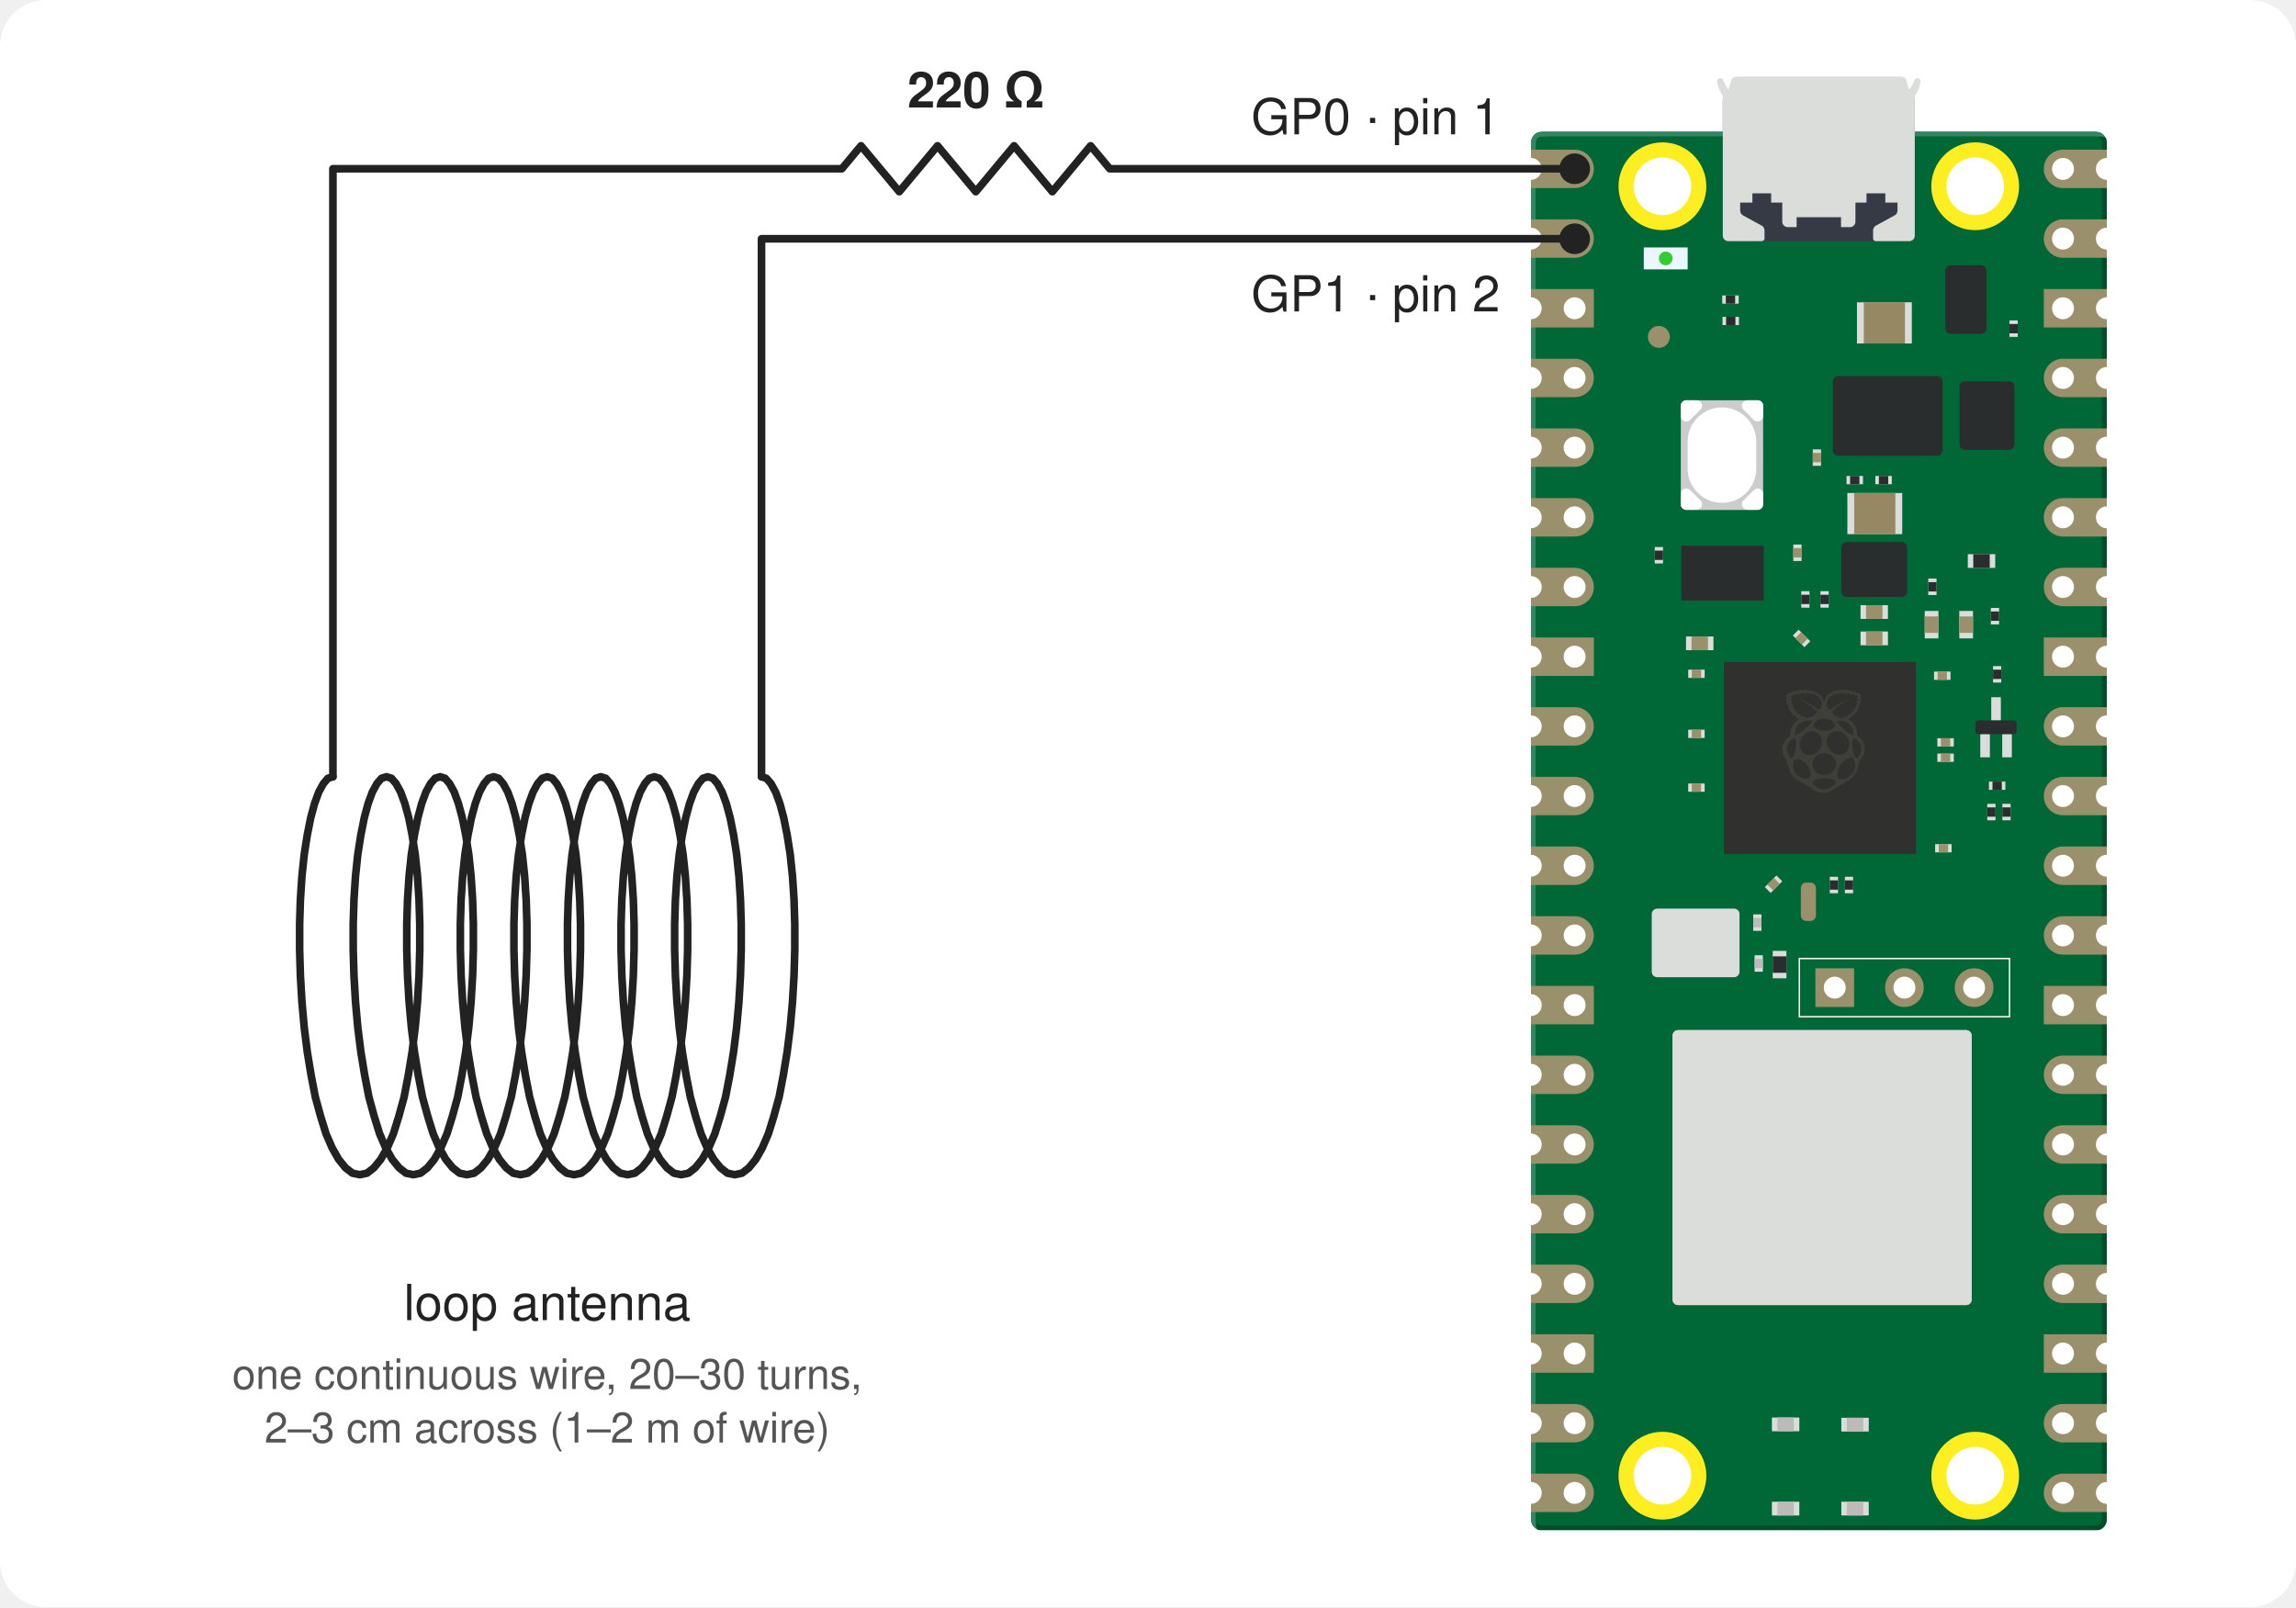
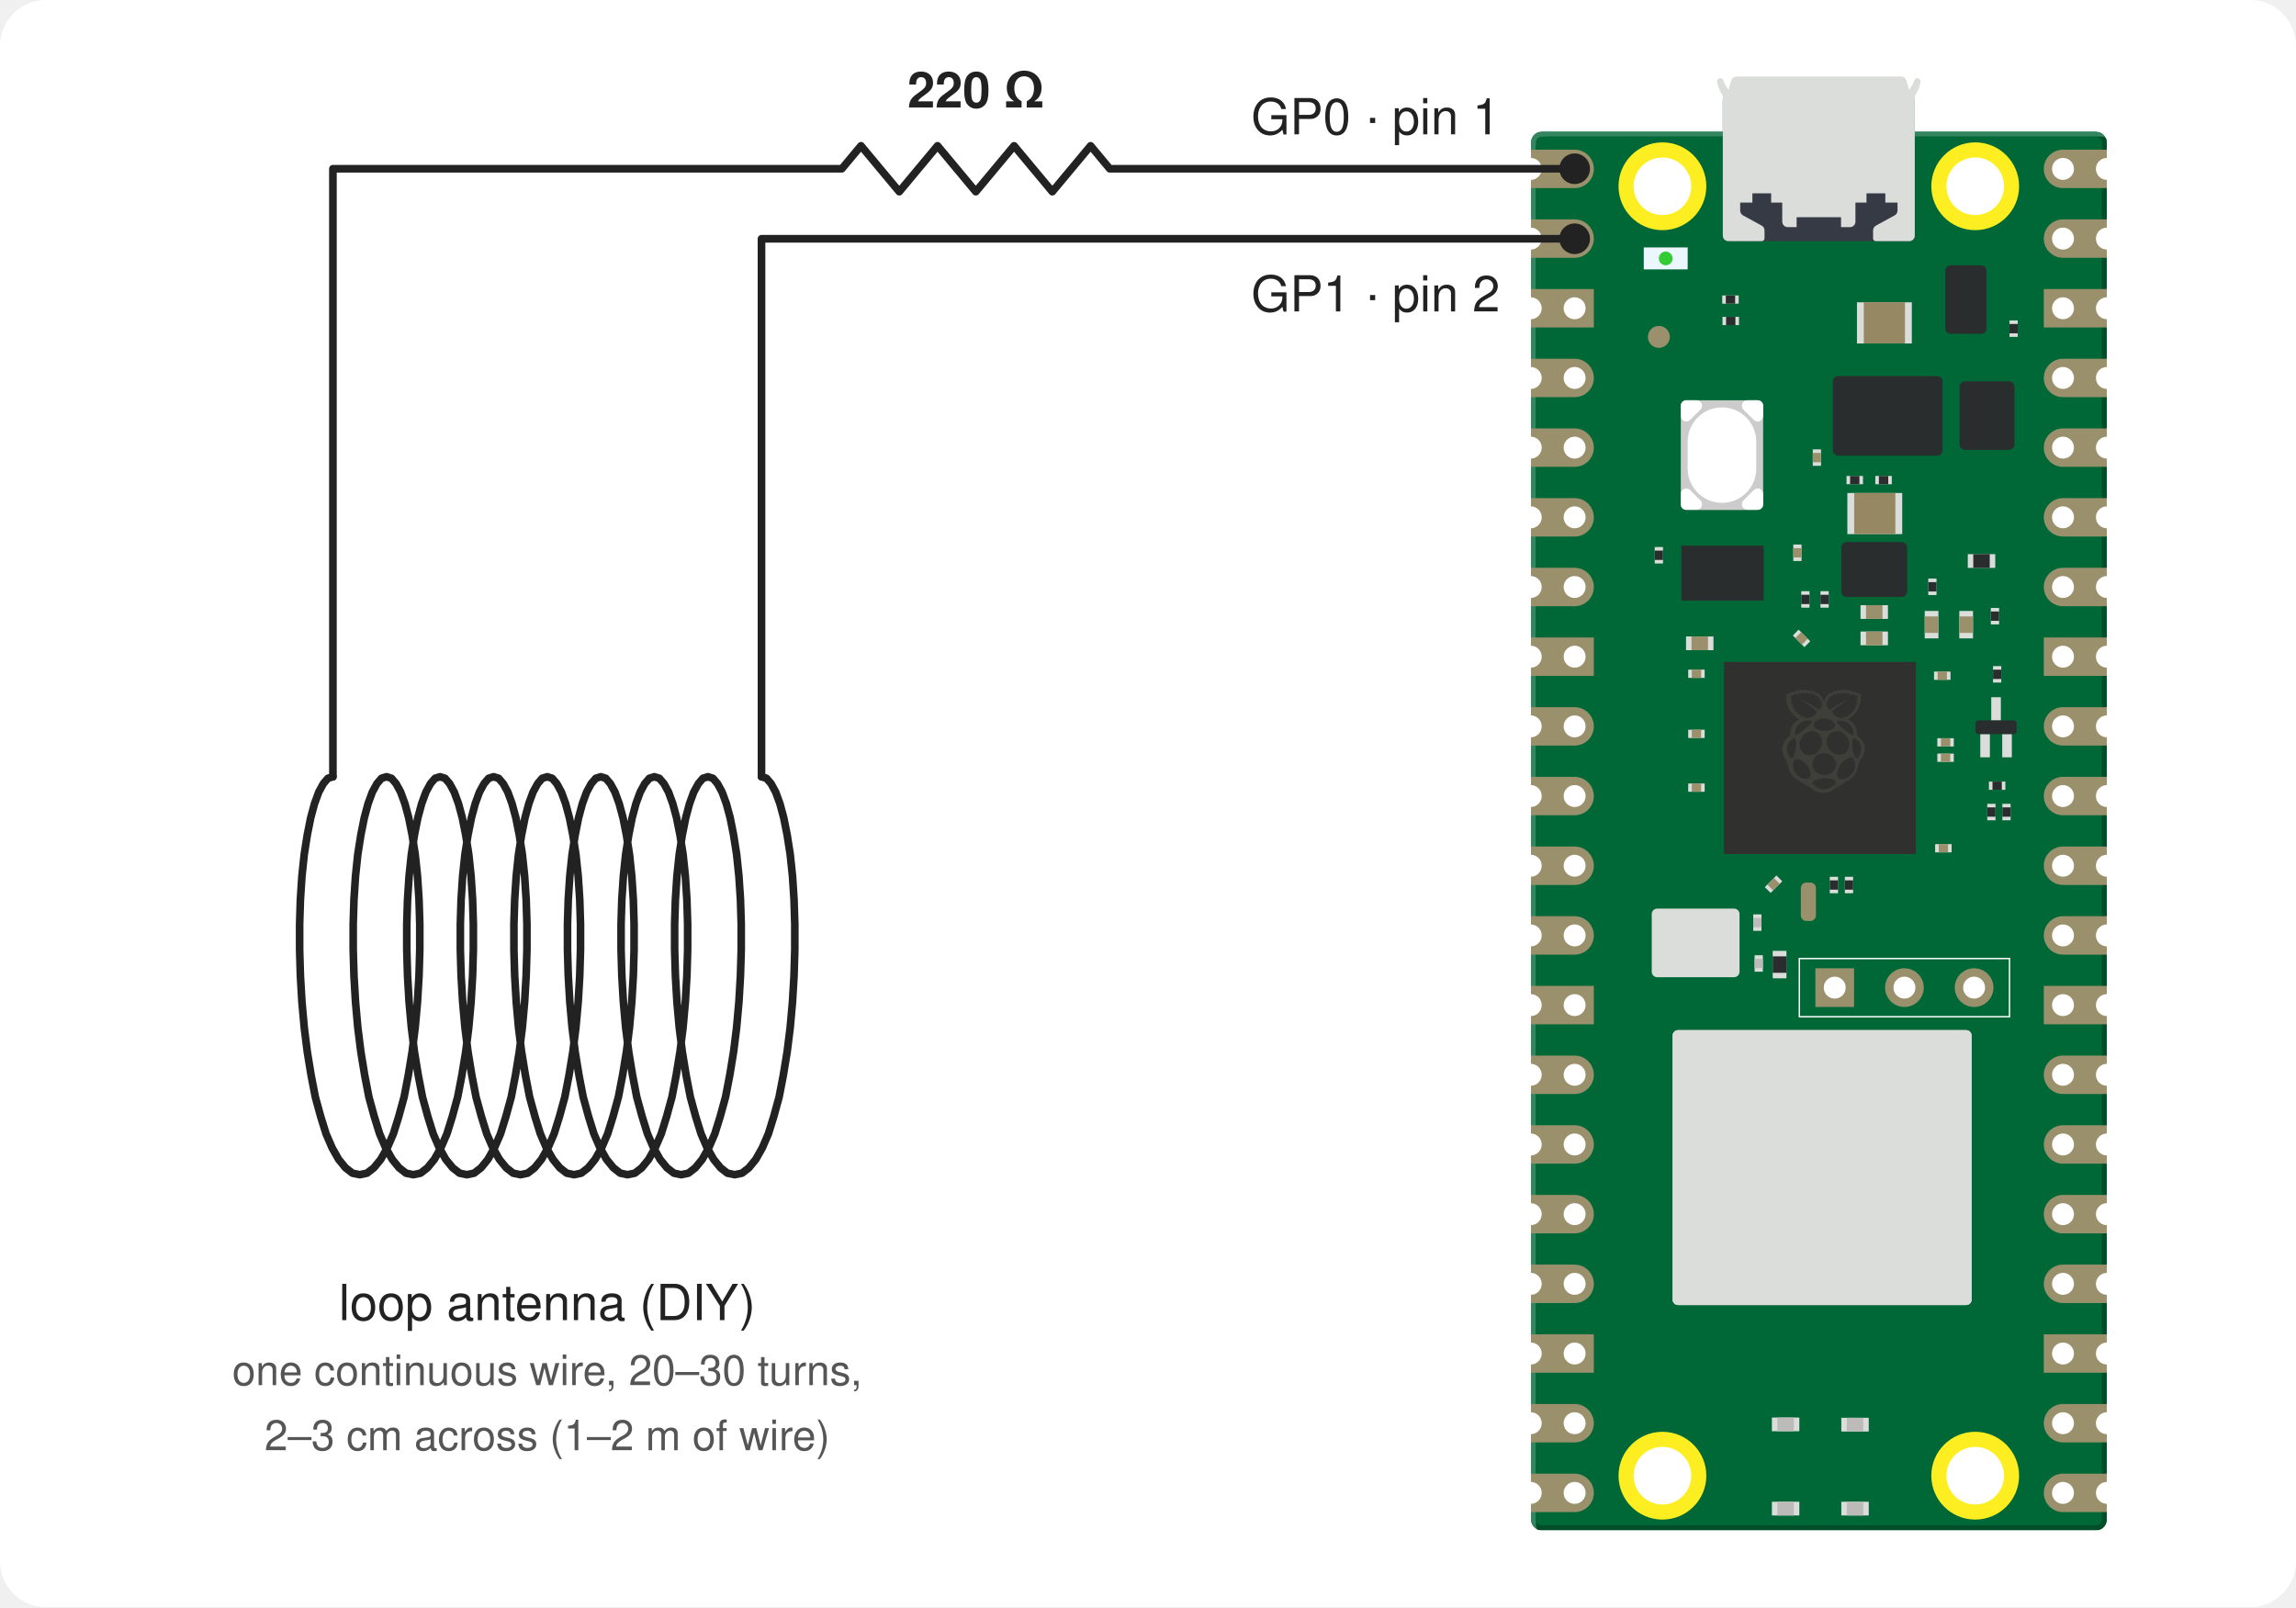
<svg xmlns="http://www.w3.org/2000/svg" viewBox="0 0 600 420" width="600" height="420" font-family="Helvetica, Arial, sans-serif">
  <rect width="600" height="420" rx="12" fill="#ffffff" />
  <svg x="400" y="20" width="150.6" height="380" viewBox="0 0 21 53">
    <defs>
      <rect id="pcb" y="2" width="21" height="51" rx=".4" />
      <circle id="via" r=".4" />
      <g id="header-holes">
        <use href="#via" y="3.367" />
        <use href="#via" x="1.6" y="3.367" />
        <use href="#via" y="5.907" />
        <use href="#via" x="1.6" y="5.907" />
        <use href="#via" y="8.447" />
        <use href="#via" x="1.6" y="8.447" />
        <use href="#via" y="10.987" />
        <use href="#via" x="1.6" y="10.987" />
        <use href="#via" y="13.527" />
        <use href="#via" x="1.6" y="13.527" />
        <use href="#via" y="16.067" />
        <use href="#via" x="1.6" y="16.067" />
        <use href="#via" y="18.607" />
        <use href="#via" x="1.6" y="18.607" />
        <use href="#via" y="21.147" />
        <use href="#via" x="1.6" y="21.147" />
        <use href="#via" y="23.687" />
        <use href="#via" x="1.6" y="23.687" />
        <use href="#via" y="26.227" />
        <use href="#via" x="1.6" y="26.227" />
        <use href="#via" y="28.767" />
        <use href="#via" x="1.6" y="28.767" />
        <use href="#via" y="31.307" />
        <use href="#via" x="1.6" y="31.307" />
        <use href="#via" y="33.847" />
        <use href="#via" x="1.6" y="33.847" />
        <use href="#via" y="36.387" />
        <use href="#via" x="1.6" y="36.387" />
        <use href="#via" y="38.927" />
        <use href="#via" x="1.6" y="38.927" />
        <use href="#via" y="41.467" />
        <use href="#via" x="1.6" y="41.467" />
        <use href="#via" y="44.007" />
        <use href="#via" x="1.6" y="44.007" />
        <use href="#via" y="46.547" />
        <use href="#via" x="1.6" y="46.547" />
        <use href="#via" y="49.087" />
        <use href="#via" x="1.6" y="49.087" />
        <use href="#via" y="51.627" />
        <use href="#via" x="1.6" y="51.627" />
      </g>
      <circle id="mount-via" r="1.05" />
      <mask id="pcb-holes">
        <use href="#pcb" fill="#fff" />
        <g fill="#000">
          <use href="#header-holes" />
          <g transform="translate(21 0)scale(-1 1)">
            <use href="#header-holes" />
          </g>
          <use href="#via" x="11.08" y="33.21" />
          <use href="#via" x="13.62" y="33.21" />
          <use href="#via" x="16.16" y="33.21" />
          <use href="#mount-via" x="4.8" y="4" />
          <use href="#mount-via" x="16.2" y="4" />
          <use href="#mount-via" x="4.8" y="51" />
          <use href="#mount-via" x="16.2" y="51" />
        </g>
      </mask>
      <rect id="pcb-face" x=".19" y="2.19" width="20.62" height="50.62" rx=".21" fill="#006837" />
      <path id="pad" d="M0-.7h1.6a.7 .7 0 0 1 0 1.4H0z" />
      <rect id="pad-gnd" y="-.7" width="2.3" height="1.4" />
      <g id="header">
        <use href="#pad" y="3.367" />
        <use href="#pad" y="5.907" />
        <use href="#pad-gnd" y="8.447" />
        <use href="#pad" y="10.987" />
        <use href="#pad" y="13.527" />
        <use href="#pad" y="16.067" />
        <use href="#pad" y="18.607" />
        <use href="#pad-gnd" y="21.147" />
        <use href="#pad" y="23.687" />
        <use href="#pad" y="26.227" />
        <use href="#pad" y="28.767" />
        <use href="#pad" y="31.307" />
        <use href="#pad-gnd" y="33.847" />
        <use href="#pad" y="36.387" />
        <use href="#pad" y="38.927" />
        <use href="#pad" y="41.467" />
        <use href="#pad" y="44.007" />
        <use href="#pad-gnd" y="46.547" />
        <use href="#pad" y="49.087" />
        <use href="#pad" y="51.627" />
      </g>
      <circle id="pad-mount" r="1.6" fill="#fcee21" />
      <circle id="swd-pad" r=".705" />
      <rect id="swd-pad-square" x="-.705" y="-.705" width="1.41" height="1.41" />
      <g id="usb-micro-b">
        <rect x="-3.5" y="-2.316" width="7" height="5.316" rx=".2" fill="#363a44" />
        <path d="M-2.999-3a.199.199 0 0 0-.191.141l-.11.363L-3.5-2.294V2.8a.2.2 0 0 0 .2.2h1.221a.1.1 0 0 0 .1-.1V2.609a.201.201 0 0 0-.104-.176l-.679-.371a.2.2 0 0 1-.104-.176v-.292H-2.421V1.258H-1.737v.336h.404v.695a.2.2 0 0 0 .2.2h.324V2.129h1.619v.361h.325a.2.2 0 0 0 .2-.2V1.594H1.738V1.258h.686v.336h.444v.292a.2.2 0 0 1-.106.176L2.084 2.433a.2.2 0 0 0-.106.176v.292a.1.1 0 0 0 .1.1h1.22a.2.2 0 0 0 .2-.2V-2.294l-.2-.2L3.191-2.859a.2.2 0 0 0-.192-.141z" fill="#dbddda" />
        <path d="M-3.28-1.983a4.076 4.076 0 0 1-.257-.37 1.351 1.351 0 0 1-.106-.215 1.508 1.508 0 0 1-.065-.227A.12.12 0 0 1-3.477-2.859h0a1.084 1.084 0 0 0 .185.339 3.871 3.871 0 0 0 .279.305v0a.176.176 0 1 1-.252.247.182.182 0 0 1-.015-.018" fill="#dbddda" />
        <path d="M3.014-2.214a3.868 3.868 0 0 0 .279-.305A1.094 1.094 0 0 0 3.477-2.859h0a.12.12 0 0 1 .231.063 1.426 1.426 0 0 1-.065.227 1.35 1.35 0 0 1-.106.215 4.076 4.076 0 0 1-.257.37.176.176 0 1 1-.282-.212.167.167 0 0 1 .014-.017z" fill="#dbddda" />
      </g>
      <g id="led-0603">
        <rect x="-.8" y="-.4" width="1.6" height=".8" fill="#ecf6fd" />
        <circle r=".25" fill="#3c3" />
      </g>
      <g id="passive-0201">
        <rect x="-.3" y="-.15" width=".6" height=".3" fill="#dbddda" />
        <rect x="-.17" y="-.15" width=".34" height=".3" />
      </g>
      <rect id="sot-1.5x2.5" x="-.75" y="-1.25" width="1.5" height="2.5" rx=".2" />
      <g id="inductor-2016">
        <rect x="-1" y="-.75" width="2" height="1.5" fill="#dbddda" />
        <rect x="-.75" y="-.75" width="1.5" height="1.5" fill="#958863" />
      </g>
      <g id="passive-0201-v">
        <rect x="-.15" y="-.3" width=".3" height=".6" fill="#dbddda" />
        <rect x="-.15" y="-.17" width=".3" height=".34" />
      </g>
      <circle id="pad-test" r=".4" />
      <rect id="dfn-2x2.5" x="-1" y="-1.25" width="2" height="2.5" rx=".2" />
      <rect id="dfn-4x2.9" x="-2" y="-1.45" width="4" height="2.9" rx=".2" />
      <g id="button">
        <rect x="-1.5" y="-2" width="3" height="4" rx=".2" fill="#ccc" />
        <path d="M-1.5-1.8v.375a.2.2 0 0 0 .341.141L-.783-1.659a.2.2 0 0 0-.141-.341H-1.3a.2.2 0 0 0-.2.2zM1.3-1.999H.925a.2.2 0 0 0-.141.341l.376.375a.2.2 0 0 0 .341-.141V-1.8a.2.2 0 0 0-.2-.2zM1.5 1.79V1.415a.2.2 0 0 0-.341-.141L.784 1.649a.2.2 0 0 0 .141.341h.376a.2.2 0 0 0 .2-.2zM-1.3 1.991h.375a.2.2 0 0 0 .141-.341l-.376-.375a.2.2 0 0 0-.341.141v.376a.2.2 0 0 0 .2.2z" fill="#fff" />
        <rect x="-1.25" y="-1.74" width="2.5" height="3.48" rx="1.25" fill="#fff" />
      </g>
      <g id="passive-0402">
        <rect x="-.5" y="-.25" width="1" height=".5" fill="#dbddda" />
        <rect x="-.3" y="-.25" width=".6" height=".5" />
      </g>
      <rect id="dfn-2.4x2" x="-1.2" y="-1" width="2.4" height="2" rx=".2" />
      <rect id="dfn-3x2" x="-1.5" y="-1" width="3" height="2" />
      <g id="passive-0402-v">
        <rect x="-.25" y="-.5" width=".5" height="1" fill="#dbddda" />
        <rect x="-.25" y="-.3" width=".5" height=".6" />
      </g>
      <g id="sot-23">
        <rect x="-.175" y="-1.095" width=".35" height=".85" fill="#dbddda" />
        <rect x="-.575" y=".245" width=".35" height=".85" fill="#dbddda" />
        <rect x=".225" y=".245" width=".35" height=".85" fill="#dbddda" />
        <rect x="-.75" y="-.25" width="1.5" height=".5" rx=".1" fill="#2a2d2e" />
      </g>
      <rect id="qfn-60" x="-3.5" y="-3.5" width="7" height="7" fill="#30312e" />
      <rect id="pad-oblong-v" x="-.275" y="-.7" width=".55" height="1.4" rx=".2" fill="#9a916c" />
      <rect id="crystal-3225" x="-1.6" y="-1.25" width="3.2" height="2.5" rx=".2" fill="#dbddda" />
      <rect id="wireless-module" x="-5.45" y="-5.01" width="10.9" height="10.02" rx=".2" fill="#dbddda" />
      <path id="swd-frame" fill-rule="evenodd" fill="#fff" d="M-3.855 -1.085h7.71v2.17h-7.71zM-3.805 -1.035v2.07h7.61v-2.07z" />
      <path id="raspberry-pi-logo" d="M3.054-.435l-.073-.109a1.43 1.43 0 0 0-.837-1.42c.128-.035.273-.073.31-.237a.348.348 0 0 0 .309-.273c.055-.035.273-.164.237-.346a.294.294 0 0 0 .146-.328c.127-.127.164-.237.109-.346a.264.264 0 0 0 .018-.382c.109-.2.018-.419-.291-.382a.484.484 0 0 0-.437-.146.295.295 0 0 0-.291-.091.358.358 0 0 0-.4-.035c-.164-.127-.273-.018-.401.018-.2-.073-.255.018-.346.055-.218-.055-.291.054-.4.164h-.127a1.52 1.52 0 0 0-.564.783 1.284 1.284 0 0 0-.564-.783h-.128c-.109-.11-.164-.2-.4-.164-.091-.035-.146-.127-.346-.055a1.332 1.332 0 0 0-.255-.073.347.347 0 0 0-.164.054.357.357 0 0 0-.4.035c-.182-.018-.255.018-.291.091-.035 0-.309-.035-.437.146-.31-.035-.4.182-.291.382a.278.278 0 0 0 .018.382c-.054.109-.018.219.109.346a.306.306 0 0 0 .146.328c-.018.2.182.309.237.346.018.109.073.218.31.273.035.164.182.2.309.237a1.446 1.446 0 0 0-.837 1.42l-.073.109a1.399 1.399 0 0 0-.254 2.112 4.395 4.395 0 0 0 .2.637 1.602 1.602 0 0 0 .983 1.238 3.748 3.748 0 0 0 .929.529 1.569 1.569 0 0 0 1.147.51h.018a1.571 1.571 0 0 0 1.147-.51 3.022 3.022 0 0 0 .928-.529 1.536 1.536 0 0 0 .983-1.238 4.38 4.38 0 0 0 .2-.637 1.341 1.341 0 0 0-.182-2.112m-.382-.146c-.018.328-1.766-1.164-1.475-1.22.819-.127 1.493.346 1.475 1.22m-.782 1.658a1.034 1.034 0 0 1-1.402-.401 1.019 1.019 0 0 1 .182-1.438 1.032 1.032 0 0 1 1.402.4 1.015 1.015 0 0 1-.182 1.439m-1.202-5.152c.018.073.035.127.055.127a2.307 2.307 0 0 1 .291-.31c0 .055-.035.128.035.164a1.164 1.164 0 0 1 .273-.237c-.055.091-.018.128.018.164a1.026 1.026 0 0 1 .346-.219c-.055.055-.109.109-.035.182a1.214 1.214 0 0 1 .419-.164c-.055.055-.164.109-.091.164a2.571 2.571 0 0 1 .4-.091c-.073.055-.127.109-.073.164a1.003 1.003 0 0 1 .473-.055l-.109.109a2 2 0 0 0 .419.018 1.085 1.085 0 0 0-.164.327c.018.018.109 0 .182 0-.091.182-.237.219-.255.291a.196.196 0 0 0 .2 0c-.054.127-.182.2-.291.31.018.018.073.035.182.018a2.575 2.575 0 0 1-.327.273.994.994 0 0 0 .182.035 1.971 1.971 0 0 1-.418.255.236.236 0 0 0 .182.035 1.367 1.367 0 0 1-.437.182c.035.055.055.055.128.073-.164.091-.419.055-.492.091.018.054.055.073.127.109-.273.018-1.019-.018-1.164-.583a5.725 5.725 0 0 1 1.675-1.111 5.445 5.445 0 0 0-1.821.965c-.637-.291-.219-1.002.091-1.293m-.619 2.057h0c.437 0 .965.31.965.619 0 .273-.382.492-.965.473-.582 0-.965-.273-.965-.529 0-.218.473-.583.965-.564m-2.203-.237c.073-.018.091-.018.128-.073a1.387 1.387 0 0 1-.437-.182.237.237 0 0 0 .182-.035 1.991 1.991 0 0 1-.419-.255c.073 0 .164 0 .182-.035a1.19 1.19 0 0 1-.328-.273.247.247 0 0 0 .182-.018 2.346 2.346 0 0 1-.291-.309.255.255 0 0 0 .2 0c-.035-.073-.182-.128-.255-.291.073 0 .164.018.182 0a1.091 1.091 0 0 0-.164-.328 1.899 1.899 0 0 0 .419-.018l-.11-.109a.817.817 0 0 1 .473.055c.055-.035 0-.091-.073-.164a2.617 2.617 0 0 1 .401.091c.054-.055-.035-.109-.091-.164a1.028 1.028 0 0 1 .419.164c.073-.073 0-.128-.035-.182a1.026 1.026 0 0 1 .346.218c.035-.035.073-.073.018-.164a.718.718 0 0 1 .273.236c.073-.054.035-.109.035-.164a1.567 1.567 0 0 1 .291.309.277.277 0 0 0 .055-.127c.291.291.71 1.002.109 1.274a5.8 5.8 0 0 0-1.821-.964 6.138 6.138 0 0 1 1.675 1.11c-.146.564-.892.6-1.164.583a.193.193 0 0 0 .128-.109 1.469 1.469 0 0 1-.51-.073m1.074.437c.31.055-1.438 1.548-1.474 1.22-.018-.873.655-1.347 1.474-1.22m-1.839 3.332a1.111 1.111 0 0 1 .218-1.766c.473-.109.164 1.948-.218 1.766m1.62 1.766c-.237.145-.819.091-1.238-.492-.273-.491-.237-.983-.055-1.129.291-.182.746.055 1.094.455.309.346.455.983.2 1.164m1.347 1.001c-.529.018-1.038-.419-1.038-.583 0-.218.637-.401 1.056-.401.419-.018 1.001.128 1.001.346.018.2-.509.637-1.02.637m1.056-2.239a1.017 1.017 0 0 1-1.056.965 1.005 1.005 0 0 1-1.056-.965V2.024a1.017 1.017 0 0 1 1.056-.965 1.032 1.032 0 0 1 1.056.983m1.475.765c-.455.619-1.056.637-1.293.473-.237-.219-.054-.911.273-1.293.382-.419.783-.692 1.056-.474a1.184 1.184 0 0 1-.035 1.293m.4-1.311c-.382.164-.692-1.875-.218-1.766a1.101 1.101 0 0 1 .218 1.766m-4.692-.371a1.034 1.034 0 0 1-.243-1.438 1.018 1.018 0 0 1 1.376-.455 1.033 1.033 0 0 1 .243 1.437 1.015 1.015 0 0 1-1.376.456" />
    </defs>
    <g mask="url(#pcb-holes)">
      <use href="#pcb" fill="#33865f" />
      <use href="#pcb" x=".19" y=".19" fill="#004e29" />
      <use href="#pcb-face" />
      <g fill="#9a916c">
        <use href="#header" />
        <g transform="translate(21 0)scale(-1 1)">
          <use href="#header" />
        </g>
        <use href="#swd-pad-square" x="11.08" y="33.21" />
        <use href="#swd-pad" x="13.62" y="33.21" />
        <use href="#swd-pad" x="16.16" y="33.21" />
      </g>
      <use href="#pad-mount" x="4.8" y="4" />
      <use href="#pad-mount" x="16.2" y="4" />
      <use href="#pad-mount" x="4.8" y="51" />
      <use href="#pad-mount" x="16.2" y="51" />
    </g>
    <g>
      <use href="#usb-micro-b" x="10.5" y="3" />
      <use href="#led-0603" x="4.92" y="6.63" />
      <use href="#passive-0201" x="7.28" y="8.13" fill="#2a2d2e" />
      <use href="#sot-1.5x2.5" x="15.86" y="8.13" fill="#2a2d2e" />
      <use href="#passive-0201" x="7.29" y="8.91" fill="#2a2d2e" />
      <use href="#inductor-2016" x="12.89" y="8.98" />
      <use href="#passive-0201-v" x="17.6" y="9.19" fill="#2a2d2e" />
      <use href="#pad-test" x="4.67" y="9.49" fill="#9a916c" />
      <use href="#dfn-2x2.5" x="16.63" y="12.36" fill="#2a2d2e" />
      <use href="#dfn-4x2.9" x="13.01" y="12.37" fill="#2a2d2e" />
      <use href="#button" x="6.97" y="13.8" />
      <use href="#passive-0201-v" x="10.43" y="13.89" fill="#9a916c" />
      <use href="#passive-0201" x="11.81" y="14.71" fill="#2a2d2e" />
      <use href="#passive-0201" x="12.86" y="14.71" fill="#2a2d2e" />
      <use href="#inductor-2016" x="12.54" y="15.93" />
      <use href="#passive-0201-v" x="9.72" y="17.36" fill="#9a916c" />
      <use href="#passive-0201-v" x="4.67" y="17.45" fill="#2a2d2e" />
      <use href="#passive-0402" x="16.43" y="17.66" fill="#2a2d2e" />
      <use href="#dfn-2.4x2" x="12.52" y="17.97" fill="#2a2d2e" />
      <use href="#dfn-3x2" x="6.99" y="18.1" fill="#2a2d2e" />
      <use href="#passive-0201-v" x="14.64" y="18.6" fill="#2a2d2e" />
      <use href="#passive-0201-v" x="10.01" y="19.06" fill="#2a2d2e" />
      <use href="#passive-0201-v" x="10.71" y="19.06" fill="#2a2d2e" />
      <use href="#passive-0402" x="12.52" y="19.52" fill="#9a916c" />
      <use href="#passive-0201-v" x="16.92" y="19.67" fill="#2a2d2e" />
      <use href="#passive-0402-v" x="14.61" y="19.98" fill="#9a916c" />
      <use href="#passive-0402-v" x="15.87" y="19.98" fill="#9a916c" />
      <use href="#passive-0201-v" transform="translate(9.87 20.48)rotate(-45)" fill="#9a916c" />
      <use href="#passive-0402" x="12.52" y="20.48" fill="#9a916c" />
      <use href="#passive-0402" x="6.16" y="20.66" fill="#9a916c" />
      <use href="#passive-0201" x="6.04" y="21.77" fill="#9a916c" />
      <use href="#passive-0201-v" x="17" y="21.79" fill="#2a2d2e" />
      <use href="#passive-0201" x="15" y="21.84" fill="#9a916c" />
      <use href="#sot-23" x="16.96" y="23.72" />
      <use href="#passive-0201" x="6.04" y="23.96" fill="#9a916c" />
      <use href="#passive-0201" x="15.12" y="24.27" fill="#9a916c" />
      <use href="#passive-0201" x="15.12" y="24.83" fill="#9a916c" />
      <use href="#qfn-60" x="10.54" y="24.84" />
      <use href="#passive-0201" x="17" y="25.85" fill="#2a2d2e" />
      <use href="#passive-0201" x="6.04" y="25.92" fill="#9a916c" />
      <use href="#passive-0201-v" x="16.79" y="26.81" fill="#2a2d2e" />
      <use href="#passive-0201-v" x="17.34" y="26.81" fill="#2a2d2e" />
      <use href="#passive-0201" x="15.04" y="28.13" fill="#9a916c" />
      <use href="#passive-0201-v" transform="translate(8.85 29.44)rotate(45)" fill="#9a916c" />
      <use href="#passive-0201-v" x="11.05" y="29.47" fill="#2a2d2e" />
      <use href="#passive-0201-v" x="11.6" y="29.47" fill="#2a2d2e" />
      <use href="#pad-oblong-v" x="10.12" y="30.08" fill="#9a916c" />
      <use href="#passive-0201-v" x="8.26" y="30.84" fill="#bcbbba" />
      <use href="#crystal-3225" x="6.01" y="31.58" />
      <use href="#passive-0201-v" x="8.31" y="32.33" fill="#bcbbba" />
      <use href="#passive-0402-v" x="9.07" y="32.37" fill="#2a2d2e" />
      <use href="#wireless-module" x="10.62" y="39.77" />
      <use href="#passive-0402" x="9.29" y="49.13" fill="#bcbbba" />
      <use href="#passive-0402" x="11.82" y="49.14" fill="#bcbbba" />
      <use href="#passive-0402" x="9.29" y="52.2" fill="#bcbbba" />
      <use href="#passive-0402" x="11.82" y="52.2" fill="#bcbbba" />
    </g>
    <use href="#wireless-module" x="10.62" y="39.77" />
    <use href="#swd-frame" x="13.62" y="33.21" />
    <use href="#raspberry-pi-logo" transform="translate(10.67 24.23)scale(.4101)" fill="#3d3f38" />
  </svg>
  <g fill="none" stroke="#222" stroke-width="2" stroke-linecap="round" stroke-linejoin="round">
+     <path d="M87.0 203.0 L85.7 203.4 L84.5 204.8 L83.3 207.0 L82.2 210.0 L81.2 213.7 L80.3 218.2 L79.5 223.3 L78.9 229.0 L78.5 235.1 L78.3 241.5 L78.3 248.2 L78.5 255.0 L78.9 261.8 L79.5 268.5 L80.3 274.9 L81.3 281.0 L82.4 286.7 L83.8 291.8 L85.2 296.3 L86.8 300.0 L88.5 303.0 L90.3 305.2 L92.1 306.6 L94.0 307.0 L95.9 306.6 L97.7 305.2 L99.5 303.0 L101.2 300.0 L102.8 296.3 L104.2 291.8 L105.6 286.7 L106.7 281.0 L107.7 274.9 L108.5 268.5 L109.1 261.8 L109.5 255.0 L109.7 248.2 L109.7 241.5 L109.5 235.1 L109.1 229.0 L108.5 223.3 L107.7 218.2 L106.8 213.7 L105.8 210.0 L104.7 207.0 L103.5 204.8 L102.3 203.4 L101.0 203.0 L99.7 203.4 L98.5 204.8 L97.3 207.0 L96.2 210.0 L95.2 213.7 L94.3 218.2 L93.5 223.3 L92.9 229.0 L92.5 235.1 L92.3 241.5 L92.3 248.2 L92.5 255.0 L92.9 261.8 L93.5 268.5 L94.3 274.9 L95.3 281.0 L96.4 286.7 L97.8 291.8 L99.2 296.3 L100.8 300.0 L102.5 303.0 L104.3 305.2 L106.1 306.6 L108.0 307.0 L109.9 306.6 L111.7 305.2 L113.5 303.0 L115.2 300.0 L116.8 296.3 L118.2 291.8 L119.6 286.7 L120.7 281.0 L121.7 274.9 L122.5 268.5 L123.1 261.8 L123.5 255.0 L123.7 248.2 L123.7 241.5 L123.5 235.1 L123.1 229.0 L122.5 223.3 L121.7 218.2 L120.8 213.7 L119.8 210.0 L118.7 207.0 L117.5 204.8 L116.3 203.4 L115.0 203.0 L113.7 203.4 L112.5 204.8 L111.3 207.0 L110.2 210.0 L109.2 213.7 L108.3 218.2 L107.5 223.3 L106.9 229.0 L106.5 235.1 L106.3 241.5 L106.3 248.2 L106.5 255.0 L106.9 261.8 L107.5 268.5 L108.3 274.9 L109.3 281.0 L110.4 286.7 L111.8 291.8 L113.2 296.3 L114.8 300.0 L116.5 303.0 L118.3 305.2 L120.1 306.6 L122.0 307.0 L123.9 306.6 L125.7 305.2 L127.5 303.0 L129.2 300.0 L130.8 296.3 L132.2 291.8 L133.6 286.7 L134.7 281.0 L135.7 274.9 L136.5 268.5 L137.1 261.8 L137.5 255.0 L137.7 248.2 L137.7 241.5 L137.5 235.1 L137.1 229.0 L136.5 223.3 L135.7 218.2 L134.8 213.7 L133.8 210.0 L132.7 207.0 L131.5 204.8 L130.3 203.4 L129.0 203.0 L127.7 203.4 L126.5 204.8 L125.3 207.0 L124.2 210.0 L123.2 213.7 L122.3 218.2 L121.5 223.3 L120.9 229.0 L120.5 235.1 L120.3 241.5 L120.3 248.2 L120.5 255.0 L120.9 261.8 L121.5 268.5 L122.3 274.9 L123.3 281.0 L124.4 286.7 L125.8 291.8 L127.2 296.3 L128.8 300.0 L130.5 303.0 L132.3 305.2 L134.1 306.6 L136.0 307.0 L137.9 306.6 L139.7 305.2 L141.5 303.0 L143.2 300.0 L144.8 296.3 L146.2 291.8 L147.6 286.7 L148.7 281.0 L149.7 274.9 L150.5 268.5 L151.1 261.8 L151.5 255.0 L151.7 248.2 L151.7 241.5 L151.5 235.1 L151.1 229.0 L150.5 223.3 L149.7 218.2 L148.8 213.7 L147.8 210.0 L146.7 207.0 L145.5 204.8 L144.3 203.4 L143.0 203.0 L141.7 203.4 L140.5 204.8 L139.3 207.0 L138.2 210.0 L137.2 213.7 L136.3 218.2 L135.5 223.3 L134.9 229.0 L134.5 235.1 L134.3 241.5 L134.3 248.2 L134.5 255.0 L134.9 261.8 L135.5 268.5 L136.3 274.9 L137.3 281.0 L138.4 286.7 L139.8 291.8 L141.2 296.3 L142.8 300.0 L144.5 303.0 L146.3 305.2 L148.1 306.6 L150.0 307.0 L151.9 306.6 L153.7 305.2 L155.5 303.0 L157.2 300.0 L158.8 296.3 L160.2 291.8 L161.6 286.7 L162.7 281.0 L163.7 274.9 L164.5 268.5 L165.1 261.8 L165.5 255.0 L165.7 248.2 L165.7 241.5 L165.5 235.1 L165.1 229.0 L164.5 223.3 L163.7 218.2 L162.8 213.7 L161.8 210.0 L160.7 207.0 L159.5 204.8 L158.3 203.4 L157.0 203.0 L155.7 203.4 L154.5 204.8 L153.3 207.0 L152.2 210.0 L151.2 213.7 L150.3 218.2 L149.5 223.3 L148.9 229.0 L148.5 235.1 L148.3 241.5 L148.3 248.2 L148.5 255.0 L148.9 261.8 L149.5 268.5 L150.3 274.9 L151.3 281.0 L152.4 286.7 L153.8 291.8 L155.2 296.3 L156.8 300.0 L158.5 303.0 L160.3 305.2 L162.1 306.6 L164.0 307.0 L165.9 306.6 L167.7 305.2 L169.5 303.0 L171.2 300.0 L172.8 296.3 L174.2 291.8 L175.6 286.7 L176.7 281.0 L177.7 274.9 L178.5 268.5 L179.1 261.8 L179.5 255.0 L179.7 248.2 L179.7 241.5 L179.5 235.1 L179.1 229.0 L178.5 223.3 L177.7 218.2 L176.8 213.7 L175.8 210.0 L174.7 207.0 L173.5 204.8 L172.3 203.4 L171.0 203.0 L169.7 203.4 L168.5 204.8 L167.3 207.0 L166.2 210.0 L165.2 213.7 L164.3 218.2 L163.5 223.3 L162.9 229.0 L162.5 235.1 L162.3 241.5 L162.3 248.2 L162.5 255.0 L162.9 261.8 L163.5 268.5 L164.3 274.9 L165.3 281.0 L166.4 286.7 L167.8 291.8 L169.2 296.3 L170.8 300.0 L172.5 303.0 L174.3 305.2 L176.1 306.6 L178.0 307.0 L179.9 306.6 L181.7 305.2 L183.5 303.0 L185.2 300.0 L186.8 296.3 L188.2 291.8 L189.6 286.7 L190.7 281.0 L191.7 274.9 L192.5 268.5 L193.1 261.8 L193.5 255.0 L193.7 248.2 L193.7 241.5 L193.5 235.1 L193.1 229.0 L192.5 223.3 L191.7 218.2 L190.8 213.7 L189.8 210.0 L188.7 207.0 L187.5 204.8 L186.3 203.4 L185.0 203.0 L183.7 203.4 L182.5 204.8 L181.3 207.0 L180.2 210.0 L179.2 213.7 L178.3 218.2 L177.5 223.3 L176.9 229.0 L176.5 235.1 L176.3 241.5 L176.3 248.2 L176.5 255.0 L176.9 261.8 L177.5 268.5 L178.3 274.9 L179.3 281.0 L180.4 286.7 L181.8 291.8 L183.2 296.3 L184.8 300.0 L186.5 303.0 L188.3 305.2 L190.1 306.6 L192.0 307.0 L193.9 306.6 L195.7 305.2 L197.5 303.0 L199.2 300.0 L200.8 296.3 L202.2 291.8 L203.6 286.7 L204.7 281.0 L205.7 274.9 L206.5 268.5 L207.1 261.8 L207.5 255.0 L207.7 248.2 L207.7 241.5 L207.5 235.1 L207.1 229.0 L206.5 223.3 L205.7 218.2 L204.8 213.7 L203.8 210.0 L202.7 207.0 L201.5 204.8 L200.3 203.4 L199.0 203.0" />
+   </g>
+   <g fill="none" stroke="#222" stroke-width="2" stroke-linecap="round" stroke-linejoin="round">
    <path d="M411.5 44.1 H290 l-5 -6 l-10 12 l-10 -12 l-10 12 l-10 -12 l-10 12 l-10 -12 l-5 6 H87.0 V203.0" />
    <path d="M411.5 62.4 H199.0 V203.0" />
-     <path d="M87.0 203.0 L85.7 203.4 L84.5 204.8 L83.3 207.0 L82.2 210.0 L81.2 213.7 L80.3 218.2 L79.5 223.3 L78.9 229.0 L78.5 235.1 L78.3 241.5 L78.3 248.2 L78.5 255.0 L78.9 261.8 L79.5 268.5 L80.3 274.9 L81.3 281.0 L82.4 286.7 L83.8 291.8 L85.2 296.3 L86.8 300.0 L88.5 303.0 L90.3 305.2 L92.1 306.6 L94.0 307.0 L95.9 306.6 L97.7 305.2 L99.5 303.0 L101.2 300.0 L102.8 296.3 L104.2 291.8 L105.6 286.7 L106.7 281.0 L107.7 274.9 L108.5 268.5 L109.1 261.8 L109.5 255.0 L109.7 248.2 L109.7 241.5 L109.5 235.1 L109.1 229.0 L108.5 223.3 L107.7 218.2 L106.8 213.7 L105.8 210.0 L104.7 207.0 L103.5 204.8 L102.3 203.4 L101.0 203.0 L99.7 203.4 L98.5 204.8 L97.3 207.0 L96.2 210.0 L95.2 213.7 L94.3 218.2 L93.5 223.3 L92.9 229.0 L92.5 235.1 L92.3 241.5 L92.3 248.2 L92.5 255.0 L92.9 261.8 L93.5 268.5 L94.3 274.9 L95.3 281.0 L96.4 286.7 L97.8 291.8 L99.2 296.3 L100.8 300.0 L102.5 303.0 L104.3 305.2 L106.1 306.6 L108.0 307.0 L109.9 306.6 L111.7 305.2 L113.5 303.0 L115.2 300.0 L116.8 296.3 L118.2 291.8 L119.6 286.7 L120.7 281.0 L121.7 274.9 L122.5 268.5 L123.1 261.8 L123.5 255.0 L123.7 248.2 L123.7 241.5 L123.5 235.1 L123.1 229.0 L122.5 223.3 L121.7 218.2 L120.8 213.7 L119.8 210.0 L118.7 207.0 L117.5 204.8 L116.3 203.4 L115.0 203.0 L113.7 203.4 L112.5 204.8 L111.3 207.0 L110.2 210.0 L109.2 213.7 L108.3 218.2 L107.5 223.3 L106.9 229.0 L106.5 235.1 L106.3 241.5 L106.3 248.2 L106.5 255.0 L106.9 261.8 L107.5 268.5 L108.3 274.9 L109.3 281.0 L110.4 286.7 L111.8 291.8 L113.2 296.3 L114.8 300.0 L116.5 303.0 L118.3 305.2 L120.1 306.6 L122.0 307.0 L123.9 306.6 L125.7 305.2 L127.5 303.0 L129.2 300.0 L130.8 296.3 L132.2 291.8 L133.6 286.7 L134.7 281.0 L135.7 274.9 L136.5 268.5 L137.1 261.8 L137.5 255.0 L137.7 248.2 L137.7 241.5 L137.5 235.1 L137.1 229.0 L136.5 223.3 L135.7 218.2 L134.8 213.7 L133.8 210.0 L132.7 207.0 L131.5 204.8 L130.3 203.4 L129.0 203.0 L127.7 203.4 L126.5 204.8 L125.3 207.0 L124.2 210.0 L123.2 213.7 L122.3 218.2 L121.5 223.3 L120.9 229.0 L120.5 235.1 L120.3 241.5 L120.3 248.2 L120.5 255.0 L120.9 261.8 L121.5 268.5 L122.3 274.9 L123.3 281.0 L124.4 286.7 L125.8 291.8 L127.2 296.3 L128.8 300.0 L130.5 303.0 L132.3 305.2 L134.1 306.6 L136.0 307.0 L137.9 306.6 L139.7 305.2 L141.5 303.0 L143.2 300.0 L144.8 296.3 L146.2 291.8 L147.6 286.7 L148.7 281.0 L149.7 274.9 L150.5 268.5 L151.1 261.8 L151.5 255.0 L151.7 248.2 L151.7 241.5 L151.5 235.1 L151.1 229.0 L150.5 223.3 L149.7 218.2 L148.8 213.7 L147.8 210.0 L146.7 207.0 L145.5 204.8 L144.3 203.4 L143.0 203.0 L141.7 203.4 L140.5 204.8 L139.3 207.0 L138.2 210.0 L137.2 213.7 L136.3 218.2 L135.5 223.3 L134.9 229.0 L134.5 235.1 L134.3 241.5 L134.3 248.2 L134.5 255.0 L134.9 261.8 L135.5 268.5 L136.3 274.9 L137.3 281.0 L138.4 286.7 L139.8 291.8 L141.2 296.3 L142.8 300.0 L144.5 303.0 L146.3 305.2 L148.1 306.6 L150.0 307.0 L151.9 306.6 L153.7 305.2 L155.5 303.0 L157.2 300.0 L158.8 296.3 L160.2 291.8 L161.6 286.7 L162.7 281.0 L163.7 274.9 L164.5 268.5 L165.1 261.8 L165.5 255.0 L165.7 248.2 L165.7 241.5 L165.5 235.1 L165.1 229.0 L164.5 223.3 L163.7 218.2 L162.8 213.7 L161.8 210.0 L160.7 207.0 L159.5 204.8 L158.3 203.4 L157.0 203.0 L155.7 203.4 L154.5 204.8 L153.3 207.0 L152.2 210.0 L151.2 213.7 L150.3 218.2 L149.5 223.3 L148.9 229.0 L148.5 235.1 L148.3 241.5 L148.3 248.2 L148.5 255.0 L148.9 261.8 L149.5 268.5 L150.3 274.9 L151.3 281.0 L152.4 286.7 L153.8 291.8 L155.2 296.3 L156.8 300.0 L158.5 303.0 L160.3 305.2 L162.1 306.6 L164.0 307.0 L165.9 306.6 L167.7 305.2 L169.5 303.0 L171.2 300.0 L172.8 296.3 L174.2 291.8 L175.6 286.7 L176.7 281.0 L177.7 274.9 L178.5 268.5 L179.1 261.8 L179.5 255.0 L179.7 248.2 L179.7 241.5 L179.5 235.1 L179.1 229.0 L178.5 223.3 L177.7 218.2 L176.8 213.7 L175.8 210.0 L174.7 207.0 L173.5 204.8 L172.3 203.4 L171.0 203.0 L169.7 203.4 L168.5 204.8 L167.3 207.0 L166.2 210.0 L165.2 213.7 L164.3 218.2 L163.5 223.3 L162.9 229.0 L162.5 235.1 L162.3 241.5 L162.3 248.2 L162.5 255.0 L162.9 261.8 L163.5 268.5 L164.3 274.9 L165.3 281.0 L166.4 286.7 L167.8 291.8 L169.2 296.3 L170.8 300.0 L172.5 303.0 L174.3 305.2 L176.1 306.6 L178.0 307.0 L179.9 306.6 L181.7 305.2 L183.5 303.0 L185.2 300.0 L186.8 296.3 L188.2 291.8 L189.6 286.7 L190.7 281.0 L191.7 274.9 L192.5 268.5 L193.1 261.8 L193.5 255.0 L193.7 248.2 L193.7 241.5 L193.5 235.1 L193.1 229.0 L192.5 223.3 L191.7 218.2 L190.8 213.7 L189.8 210.0 L188.7 207.0 L187.5 204.8 L186.3 203.4 L185.0 203.0 L183.7 203.4 L182.5 204.8 L181.3 207.0 L180.2 210.0 L179.2 213.7 L178.3 218.2 L177.5 223.3 L176.9 229.0 L176.5 235.1 L176.3 241.5 L176.3 248.2 L176.5 255.0 L176.9 261.8 L177.5 268.5 L178.3 274.9 L179.3 281.0 L180.4 286.7 L181.8 291.8 L183.2 296.3 L184.8 300.0 L186.5 303.0 L188.3 305.2 L190.1 306.6 L192.0 307.0 L193.9 306.6 L195.7 305.2 L197.5 303.0 L199.2 300.0 L200.8 296.3 L202.2 291.8 L203.6 286.7 L204.7 281.0 L205.7 274.9 L206.5 268.5 L207.1 261.8 L207.5 255.0 L207.7 248.2 L207.7 241.5 L207.5 235.1 L207.1 229.0 L206.5 223.3 L205.7 218.2 L204.8 213.7 L203.8 210.0 L202.7 207.0 L201.5 204.8 L200.3 203.4 L199.0 203.0" />
  </g>
  <g fill="#222">
    <circle cx="411.5" cy="44.1" r="4" />
    <circle cx="411.5" cy="62.4" r="4" />
  </g>
  <g fill="#222" font-size="13">
    <text x="392" y="35.1" text-anchor="end">GP0 · pin 1</text>
    <text x="392" y="81.4" text-anchor="end">GP1 · pin 2</text>
    <text x="255" y="28.1" text-anchor="middle" font-weight="bold">220 Ω</text>
-     <text x="143" y="345" text-anchor="middle">loop antenna</text>
-     <text x="143" y="363" text-anchor="middle" font-size="11" fill="#555">one continuous wire, 20–30 turns,</text>
-     <text x="143" y="377" text-anchor="middle" font-size="11" fill="#555">2–3 cm across (1–2 m of wire)</text>
-   </g>
+   </g>
+   <text x="143" y="345" text-anchor="middle" font-size="13" fill="#222">loop antenna (DIY)</text>
+   <text x="143" y="362" text-anchor="middle" font-size="11" fill="#555">one continuous wire, 20–30 turns,</text>
+   <text x="143" y="379" text-anchor="middle" font-size="11" fill="#555">2–3 cm across (1–2 m of wire)</text>
</svg>
